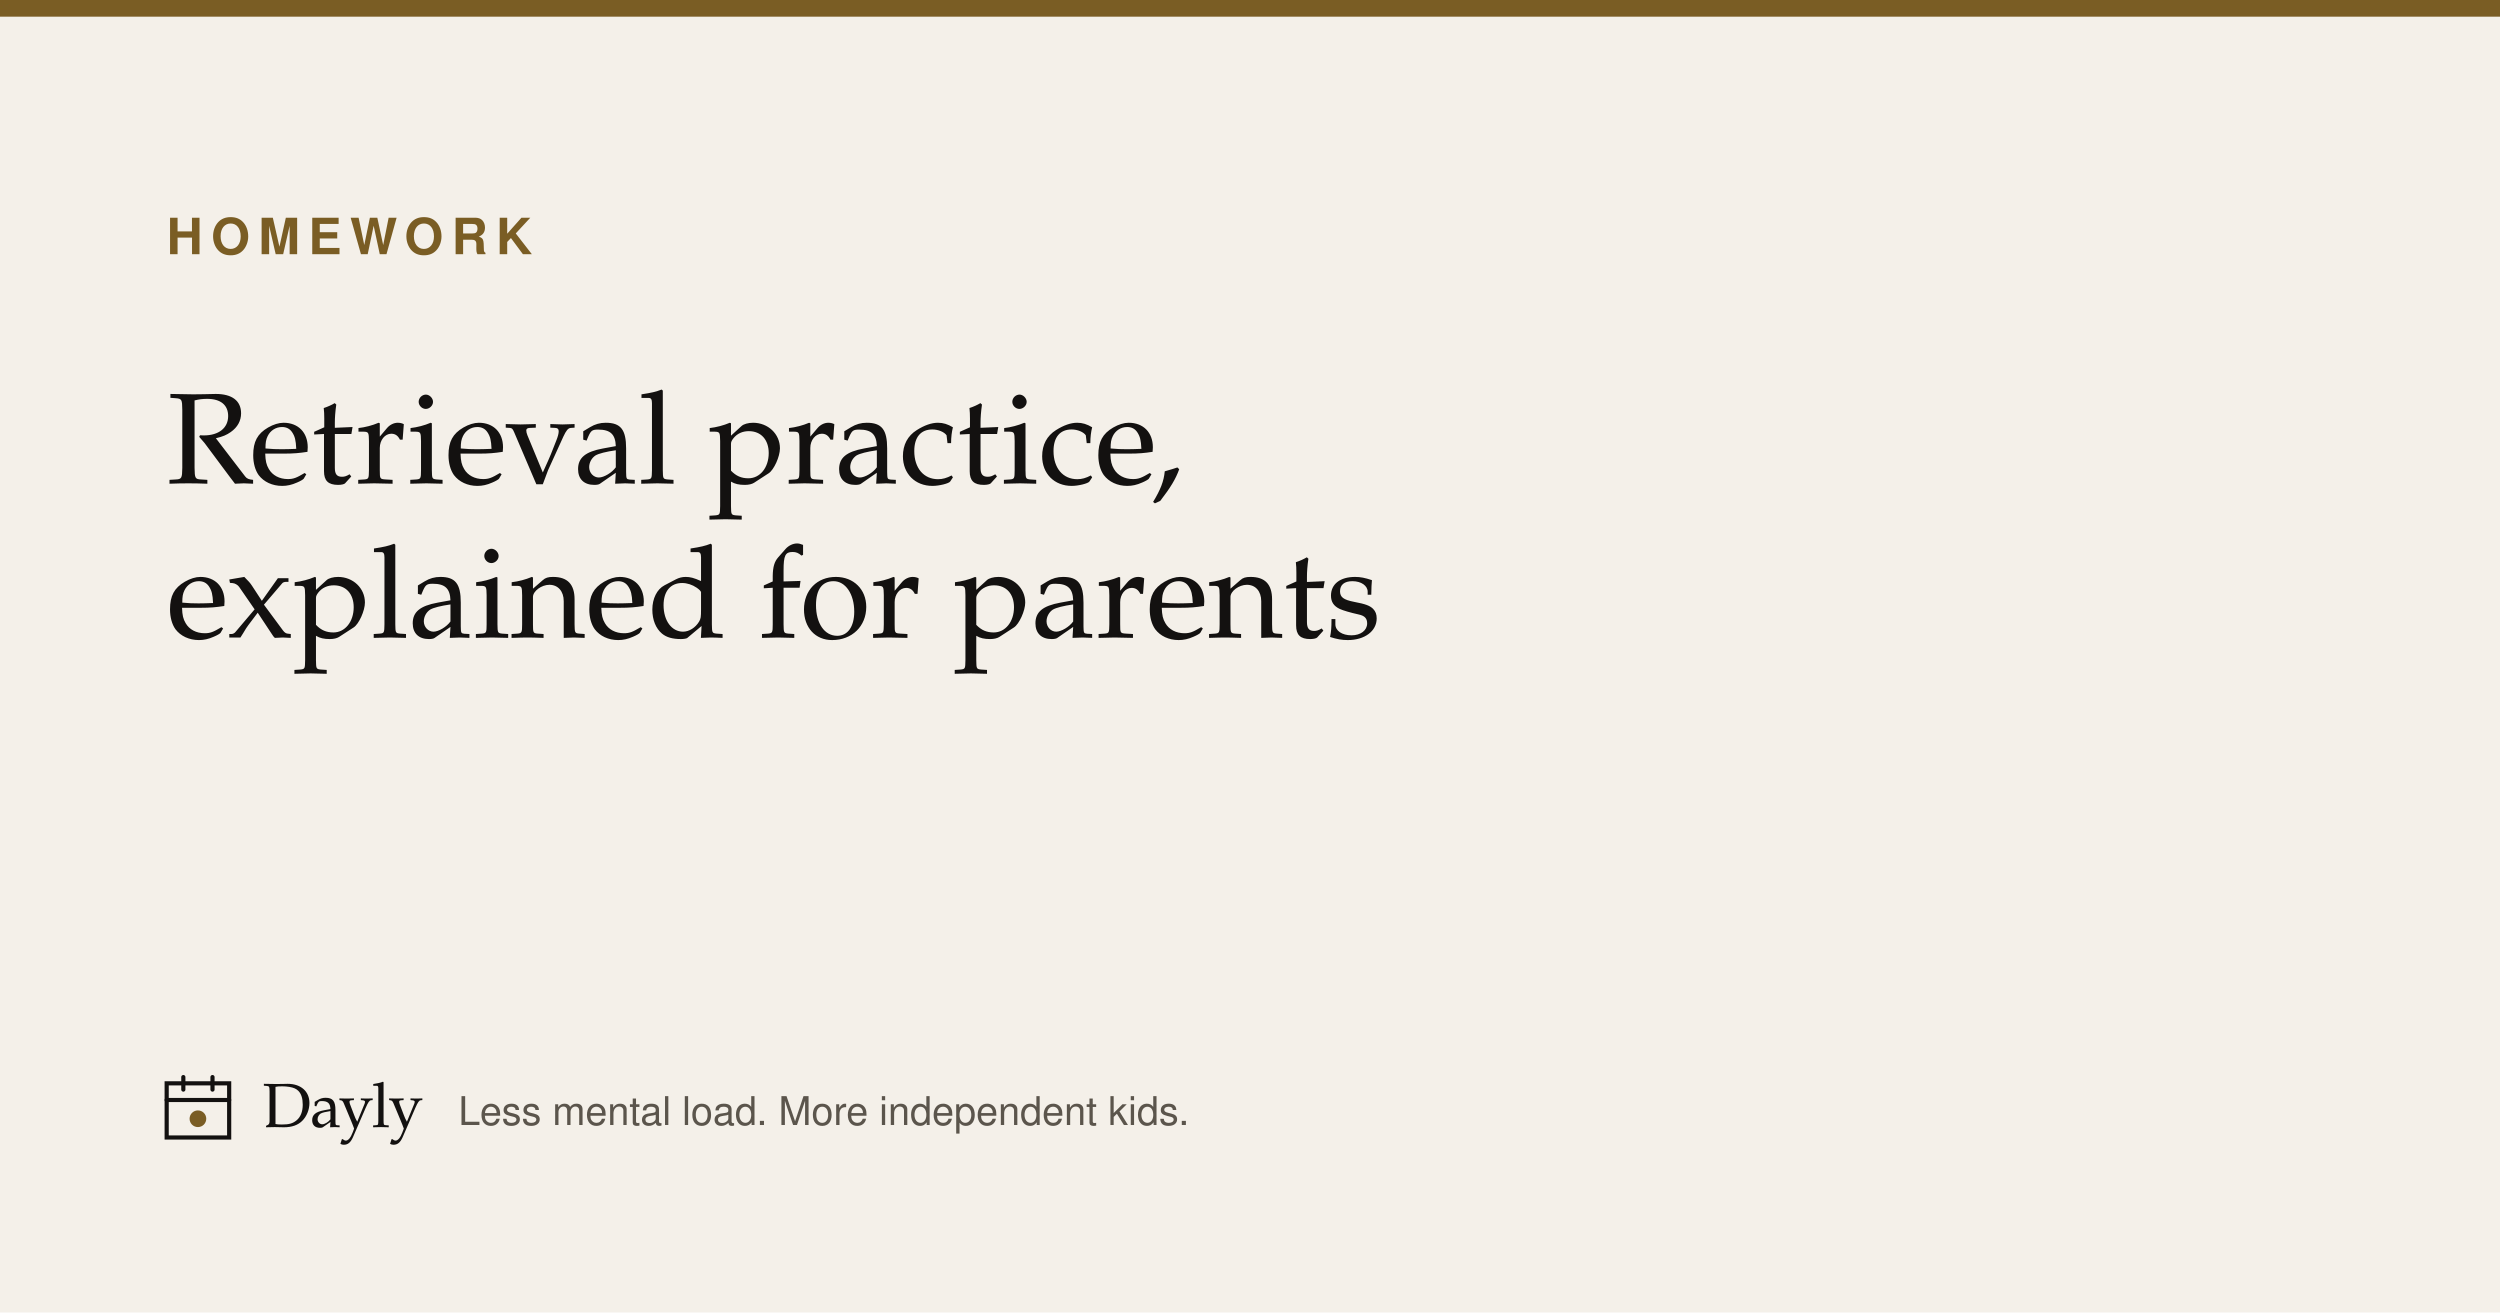
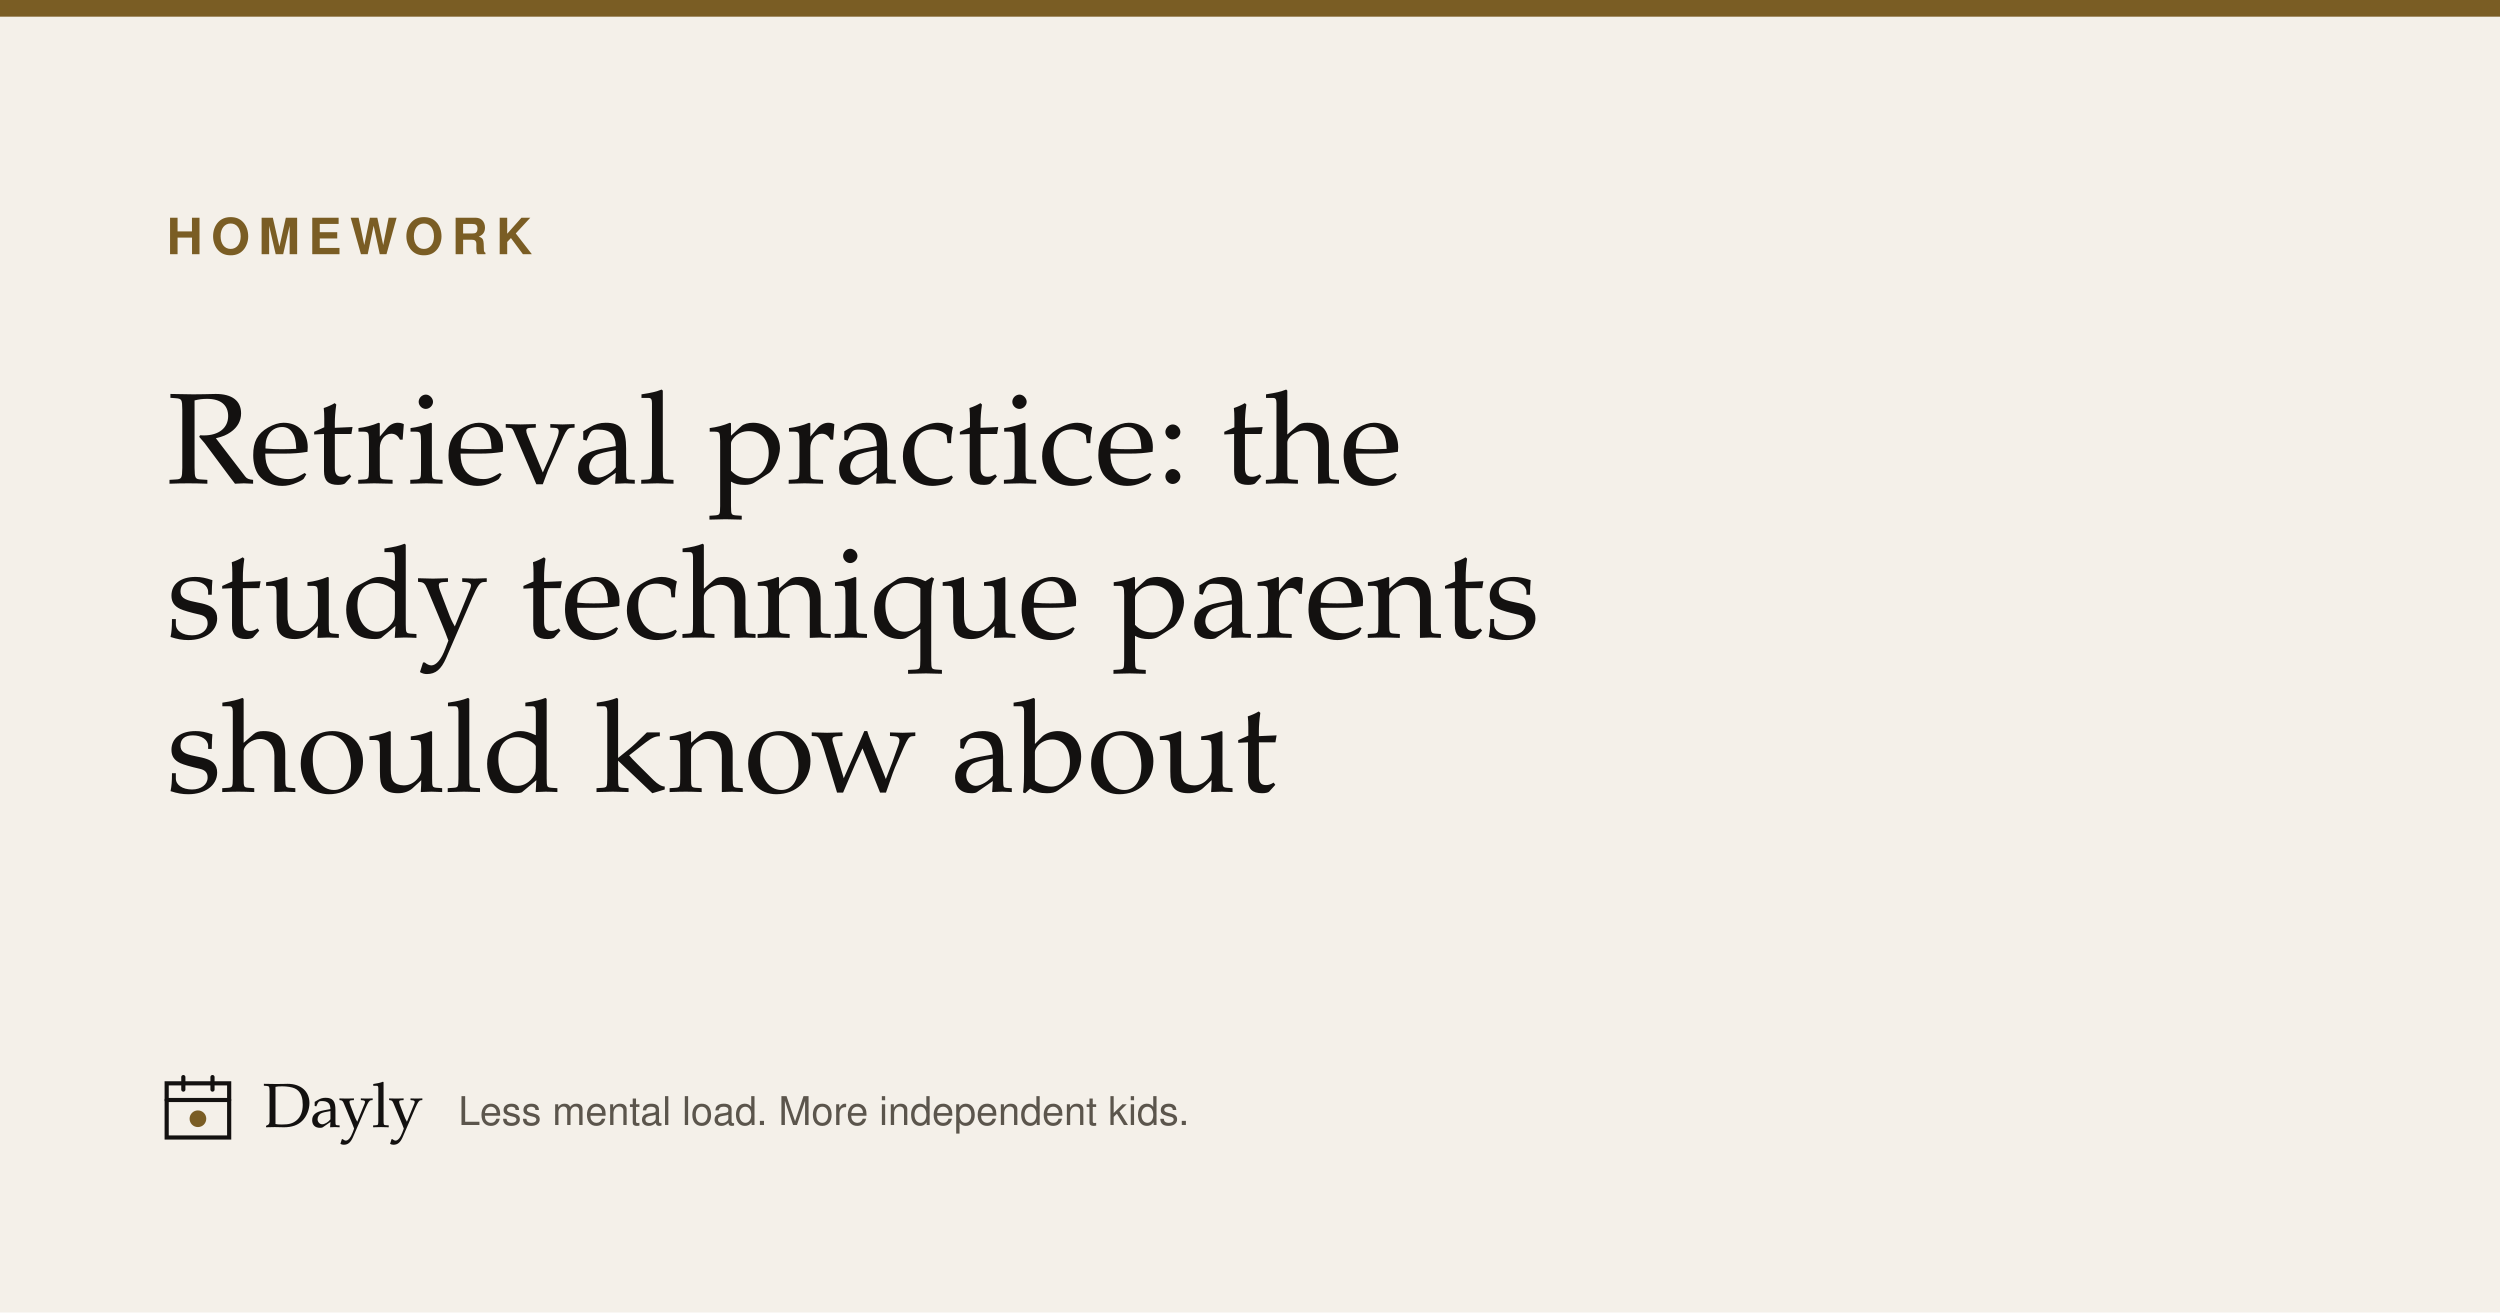
<svg xmlns="http://www.w3.org/2000/svg" width="1200" height="630" viewBox="0 0 1200 630">
  <rect width="1200" height="630" fill="#f4f0e9" />
  <rect x="0" y="0" width="1200" height="8" fill="#7a5d24" />
  <g font-family="Iowan Old Style, Palatino, Georgia, serif" fill="#131110">
-     <text x="80" y="232" font-size="62">Retrieval practice,</text>
-     <text x="80" y="306" font-size="62">explained for parents</text>
+     <text x="80" y="232" font-size="62">Retrieval practice: the</text>
+     <text x="80" y="306" font-size="62">study technique parents</text>
+     <text x="80" y="380" font-size="62">should know about</text>
  </g>
  <text x="80" y="122" font-family="-apple-system, Helvetica, Arial, sans-serif" font-size="24" letter-spacing="4" font-weight="600" fill="#7a5d24">HOMEWORK</text>
  <g transform="translate(80,520)">
    <rect x="0" y="0" width="30" height="26" fill="none" stroke="#131110" stroke-width="2" />
    <path d="M0 8h30M8 -3v6M22 -3v6" stroke="#131110" stroke-width="2" stroke-linecap="round" />
    <circle cx="15" cy="17" r="4" fill="#7a5d24" />
    <text x="46" y="21" font-family="Iowan Old Style, Palatino, Georgia, serif" font-size="30" fill="#131110">Dayly</text>
    <text x="140" y="20" font-family="-apple-system, Helvetica, Arial, sans-serif" font-size="19" fill="#5b554c">Less mental load. More independent kids.</text>
  </g>
</svg>
